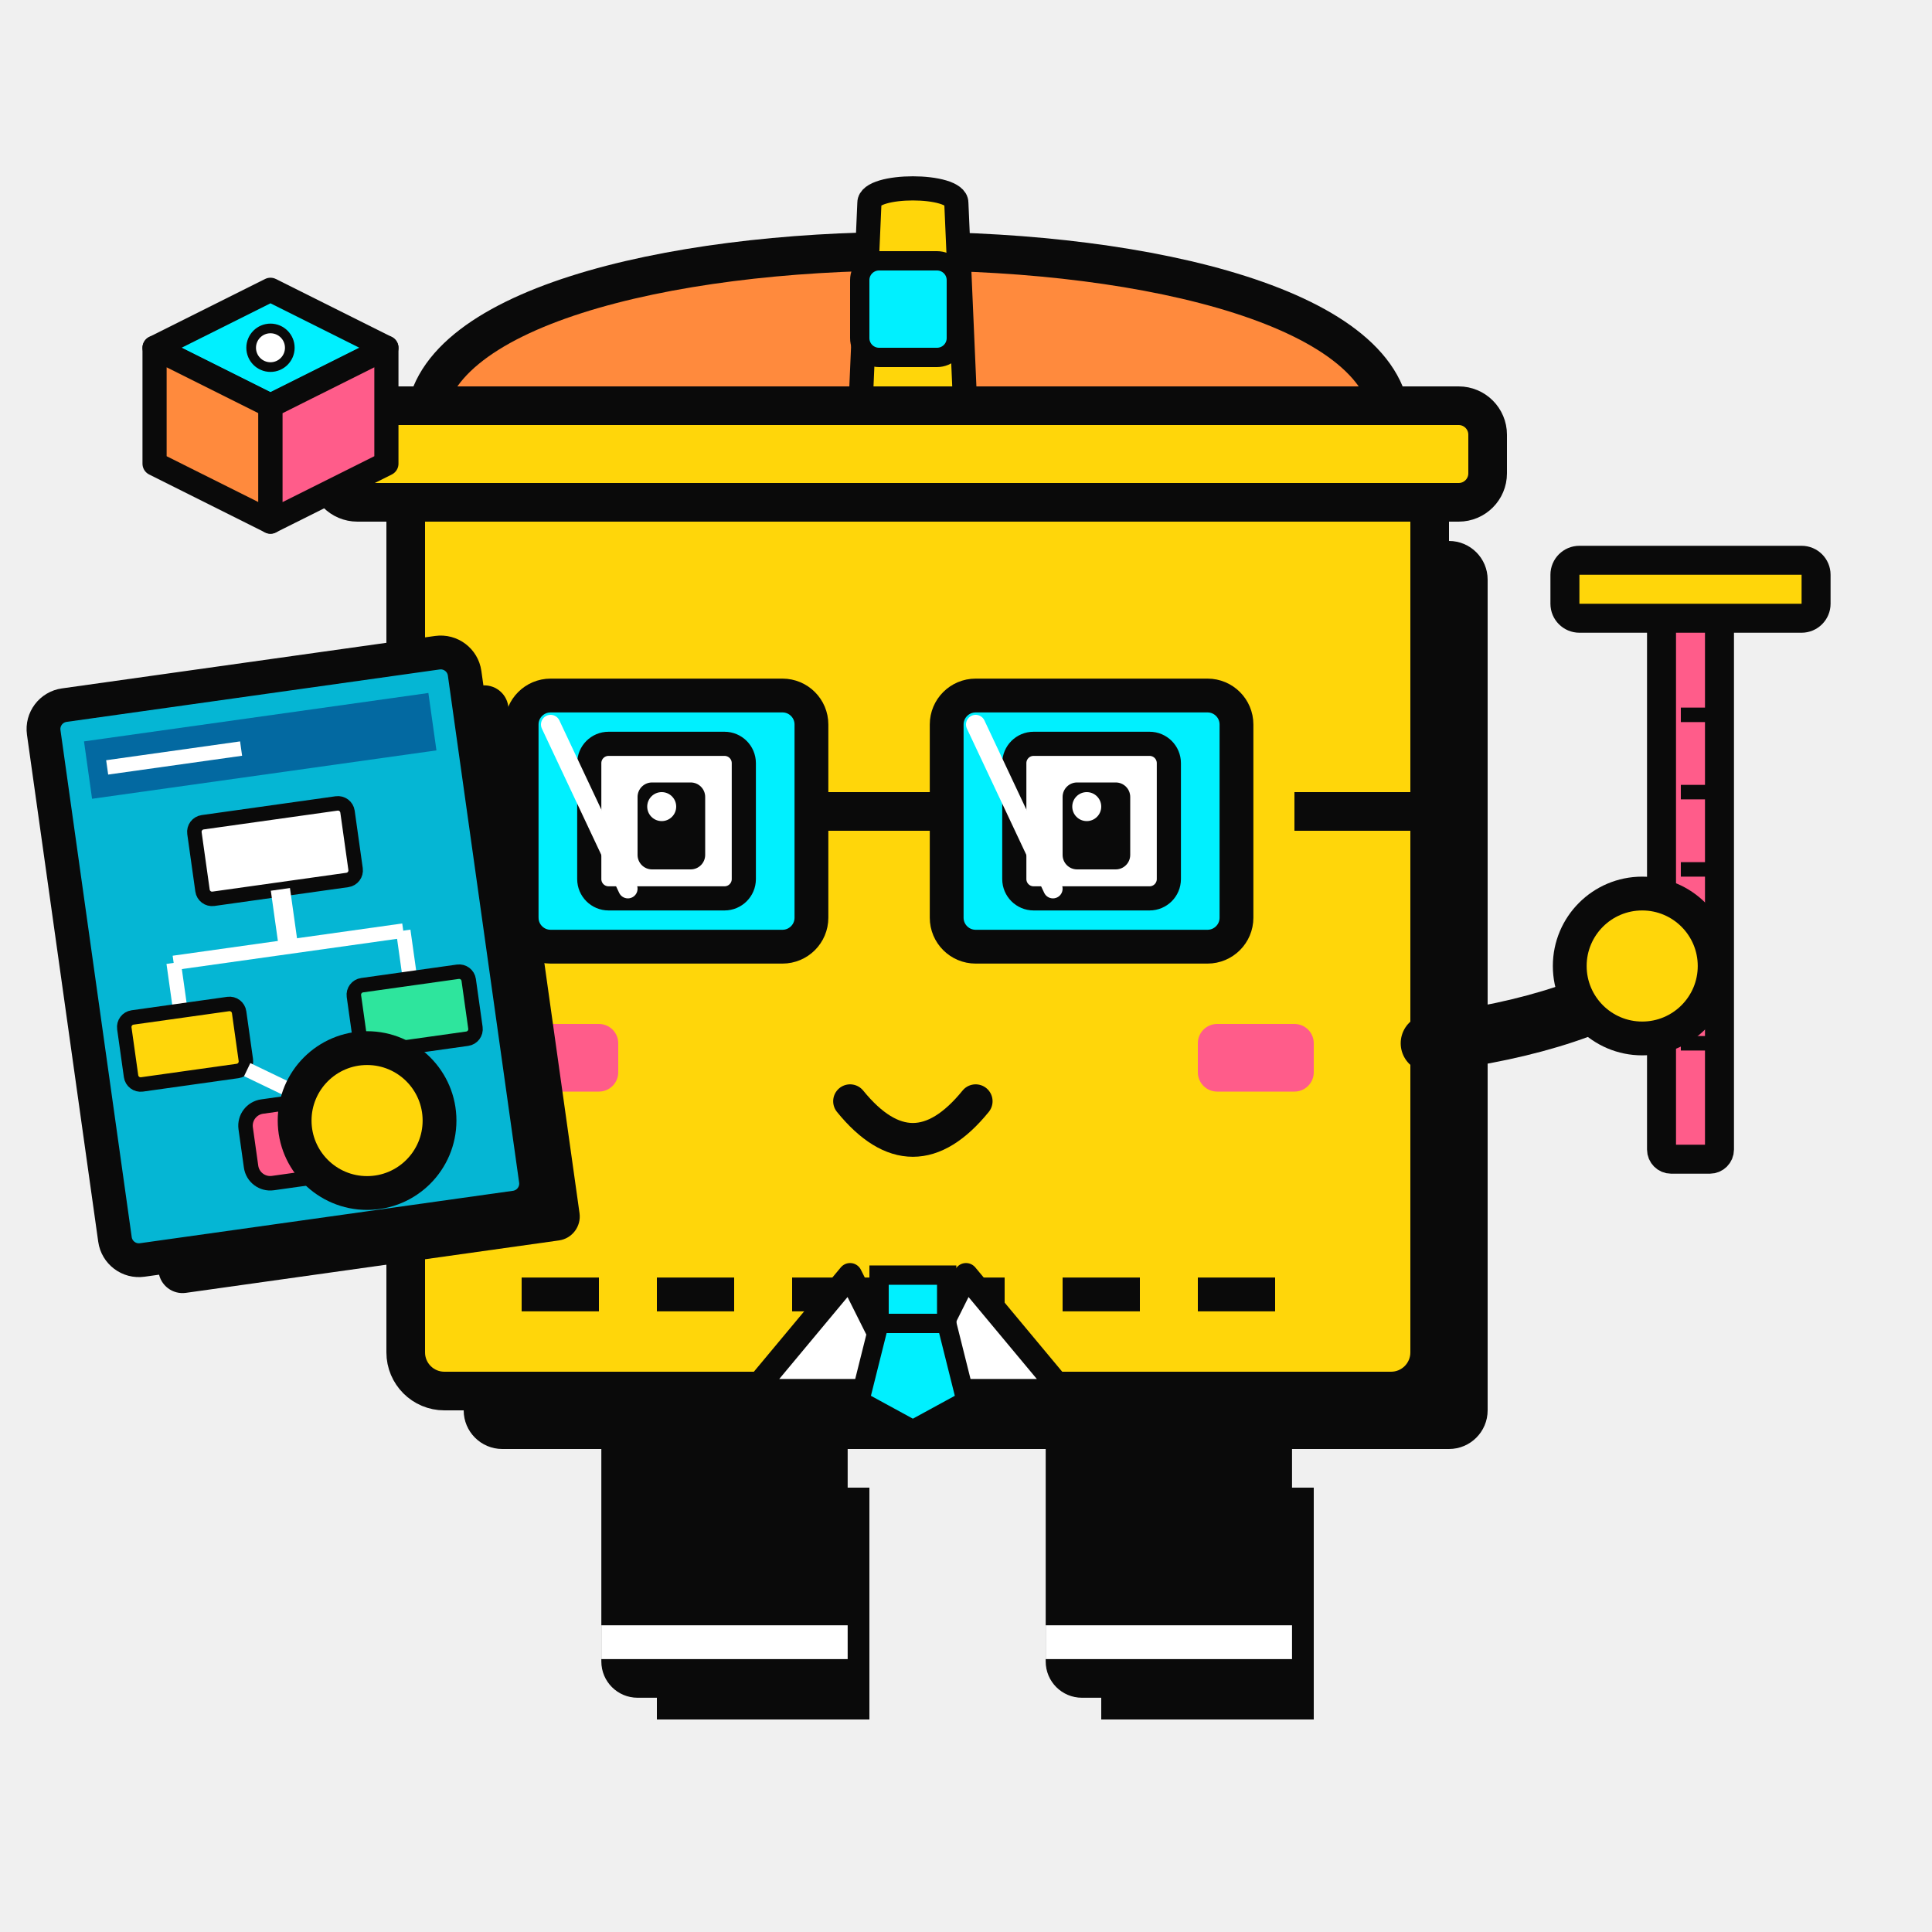
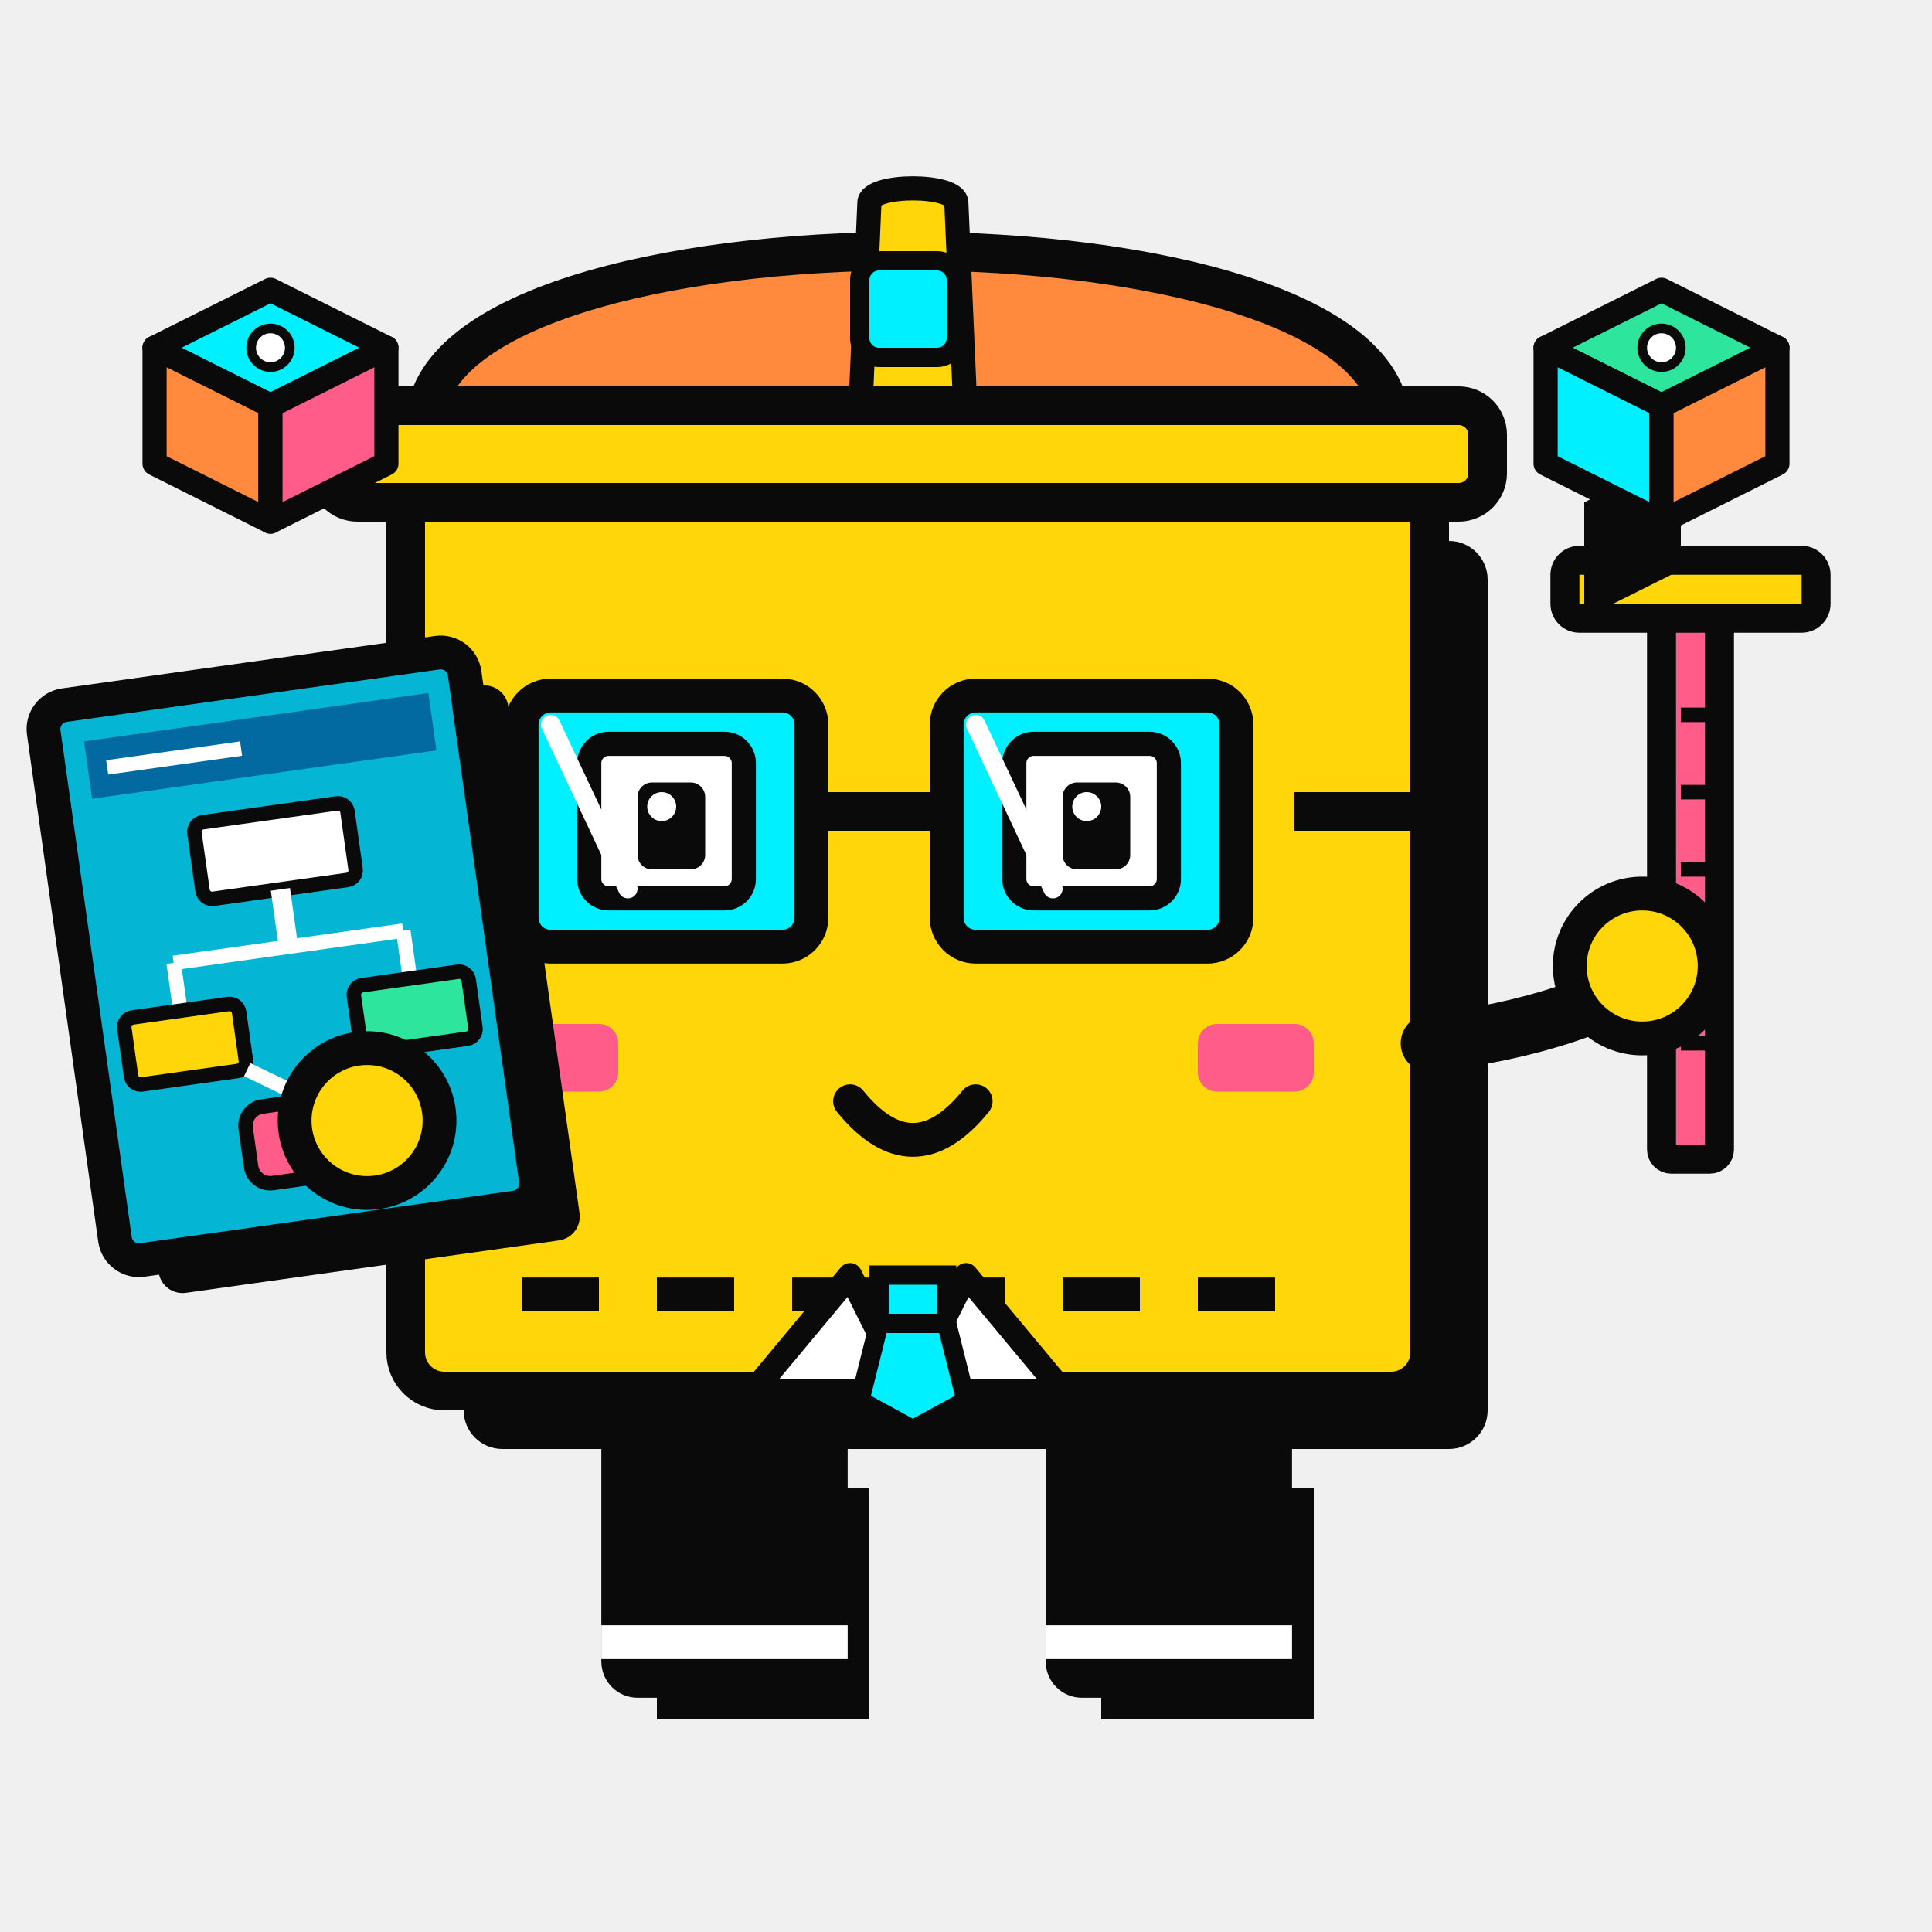
<svg xmlns="http://www.w3.org/2000/svg" viewBox="0 0 200 200" width="200" height="200" fill="none">
  <rect x="68" y="154" width="22" height="24" fill="#0A0A0A" />
  <rect x="114" y="154" width="22" height="24" fill="#0A0A0A" />
  <rect x="64" y="148" width="22" height="26" fill="#0A0A0A" rx="2" stroke="#0A0A0A" stroke-width="3.5" />
  <line x1="64" y1="170" x2="86" y2="170" stroke="#FFFFFF" stroke-width="3.5" stroke-linecap="square" />
  <rect x="110" y="148" width="22" height="26" fill="#0A0A0A" rx="2" stroke="#0A0A0A" stroke-width="3.5" />
  <line x1="110" y1="170" x2="132" y2="170" stroke="#FFFFFF" stroke-width="3.5" stroke-linecap="square" />
  <rect x="48" y="56" width="106" height="94" rx="4" fill="#0A0A0A" />
  <rect x="42" y="50" width="106" height="94" rx="4" fill="#FFD60A" stroke="#0A0A0A" stroke-width="4" />
  <line x1="54" y1="134" x2="136" y2="134" stroke="#0A0A0A" stroke-width="3.5" stroke-dasharray="8 6" />
  <rect x="52" y="106" width="12" height="7" rx="2" fill="#FF5C8A" />
  <rect x="124" y="106" width="12" height="7" rx="2" fill="#FF5C8A" />
  <polygon points="78,144 94,144 88,132" fill="#FFFFFF" stroke="#0A0A0A" stroke-width="2.5" stroke-linejoin="round" />
  <polygon points="110,144 94,144 100,132" fill="#FFFFFF" stroke="#0A0A0A" stroke-width="2.5" stroke-linejoin="round" />
  <rect x="91" y="132" width="7" height="5" fill="#00F0FF" stroke="#0A0A0A" stroke-width="2" />
  <polygon points="91,137 98,137 100,145 94.5,148 89,145" fill="#00F0FF" stroke="#0A0A0A" stroke-width="2" />
  <path d="M 88 114 Q 94.5 122 101 114" stroke="#0A0A0A" stroke-width="3.5" fill="none" stroke-linecap="round" />
  <line x1="42" y1="84" x2="54" y2="84" stroke="#0A0A0A" stroke-width="4" />
  <line x1="134" y1="84" x2="148" y2="84" stroke="#0A0A0A" stroke-width="4" />
  <line x1="84" y1="84" x2="98" y2="84" stroke="#0A0A0A" stroke-width="4" />
  <rect x="54" y="72" width="30" height="26" rx="3" fill="#00F0FF" stroke="#0A0A0A" stroke-width="3.5" />
  <rect x="61" y="77" width="16" height="16" rx="2" fill="#FFFFFF" stroke="#0A0A0A" stroke-width="2.5" />
  <rect x="66" y="81" width="7" height="9" rx="1.5" fill="#0A0A0A" />
  <circle cx="68.5" cy="83.5" r="1.5" fill="#FFFFFF" />
  <line x1="57" y1="75" x2="65" y2="92" stroke="#FFFFFF" stroke-width="2" stroke-linecap="round" />
  <rect x="98" y="72" width="30" height="26" rx="3" fill="#00F0FF" stroke="#0A0A0A" stroke-width="3.5" />
  <rect x="105" y="77" width="16" height="16" rx="2" fill="#FFFFFF" stroke="#0A0A0A" stroke-width="2.5" />
  <rect x="110" y="81" width="7" height="9" rx="1.5" fill="#0A0A0A" />
  <circle cx="112.5" cy="83.5" r="1.5" fill="#FFFFFF" />
  <line x1="101" y1="75" x2="109" y2="92" stroke="#FFFFFF" stroke-width="2" stroke-linecap="round" />
  <path d="M 44 48 C 44 24 146 24 146 48 Z" fill="#0A0A0A" />
  <path d="M 44 44 C 44 20 144 20 144 44 Z" fill="#FF8A3D" stroke="#0A0A0A" stroke-width="4" />
  <path d="M 90 21 C 90 19 99 19 99 21 L 100 44 L 89 44 Z" fill="#FFD60A" stroke="#0A0A0A" stroke-width="2.5" />
  <rect x="34" y="42" width="120" height="10" rx="3" fill="#FFD60A" stroke="#0A0A0A" stroke-width="4" />
  <rect x="89" y="27" width="10" height="10" rx="2" fill="#00F0FF" stroke="#0A0A0A" stroke-width="2" />
  <path d="M 148 108 Q 164 106 172 100" stroke="#0A0A0A" stroke-width="6" stroke-linecap="round" fill="none" />
  <rect x="172" y="62" width="6" height="58" rx="1" fill="#FF5C8A" stroke="#0A0A0A" stroke-width="3" />
  <rect x="162" y="58" width="26" height="6" rx="1.5" fill="#FFD60A" stroke="#0A0A0A" stroke-width="3" />
  <line x1="174" y1="74" x2="177" y2="74" stroke="#0A0A0A" stroke-width="1.5" />
  <line x1="174" y1="82" x2="177" y2="82" stroke="#0A0A0A" stroke-width="1.5" />
  <line x1="174" y1="90" x2="177" y2="90" stroke="#0A0A0A" stroke-width="1.5" />
  <line x1="174" y1="108" x2="177" y2="108" stroke="#0A0A0A" stroke-width="1.5" />
  <circle cx="170" cy="100" r="7.5" fill="#FFD60A" stroke="#0A0A0A" stroke-width="3.5" />
  <path d="M 42 110 Q 28 114 36 122" stroke="#0A0A0A" stroke-width="6" stroke-linecap="round" fill="none" />
  <g transform="rotate(-8 30 99)">
    <rect x="12" y="74" width="44" height="58" rx="2.5" fill="#0A0A0A" />
    <rect x="8" y="70" width="44" height="58" rx="2.5" fill="#05B6D4" stroke="#0A0A0A" stroke-width="3.5" />
    <rect x="12" y="74" width="36" height="6" fill="#0369A1" />
    <line x1="14" y1="77" x2="28" y2="77" stroke="#FFFFFF" stroke-width="1.5" />
    <rect x="22" y="84" width="16" height="8" rx="1" fill="#FFFFFF" stroke="#0A0A0A" stroke-width="1.5" />
    <line x1="30" y1="92" x2="30" y2="98" stroke="#FFFFFF" stroke-width="2" />
    <line x1="18" y1="98" x2="42" y2="98" stroke="#FFFFFF" stroke-width="1.5" />
    <line x1="18" y1="98" x2="18" y2="103" stroke="#FFFFFF" stroke-width="1.5" />
    <line x1="42" y1="98" x2="42" y2="103" stroke="#FFFFFF" stroke-width="1.5" />
    <rect x="12" y="103" width="12" height="7" rx="1" fill="#FFD60A" stroke="#0A0A0A" stroke-width="1.5" />
    <rect x="36" y="103" width="12" height="7" rx="1" fill="#2EE59D" stroke="#0A0A0A" stroke-width="1.5" />
    <line x1="24" y1="110" x2="30" y2="114" stroke="#FFFFFF" stroke-width="1.5" />
    <line x1="36" y1="110" x2="30" y2="114" stroke="#FFFFFF" stroke-width="1.5" />
    <rect x="23" y="114" width="14" height="8" rx="2" fill="#FF5C8A" stroke="#0A0A0A" stroke-width="1.5" />
  </g>
  <circle cx="38" cy="116" r="7.5" fill="#FFD60A" stroke="#0A0A0A" stroke-width="3.5" />
  <polygon points="16,36 28,30 40,36 28,42" fill="#00F0FF" stroke="#0A0A0A" stroke-width="2.5" stroke-linejoin="round" />
  <polygon points="16,36 28,42 28,54 16,48" fill="#FF8A3D" stroke="#0A0A0A" stroke-width="2.5" stroke-linejoin="round" />
  <polygon points="28,42 40,36 40,48 28,54" fill="#FF5C8A" stroke="#0A0A0A" stroke-width="2.5" stroke-linejoin="round" />
  <circle cx="28" cy="36" r="2" fill="#FFFFFF" stroke="#0A0A0A" stroke-width="1" />
+   <polygon points="164,52 174,47 174,59 164,64" fill="#0A0A0A" />
+   <polygon points="160,36 172,30 184,36 172,42" fill="#2EE59D" stroke="#0A0A0A" stroke-width="2.5" stroke-linejoin="round" />
+   <polygon points="160,36 172,42 172,54 160,48" fill="#00F0FF" stroke="#0A0A0A" stroke-width="2.5" stroke-linejoin="round" />
+   <polygon points="172,42 184,36 184,48 172,54" fill="#FF8A3D" stroke="#0A0A0A" stroke-width="2.5" stroke-linejoin="round" />
+   <circle cx="172" cy="36" r="2" fill="#FFFFFF" stroke="#0A0A0A" stroke-width="1" />
</svg>
